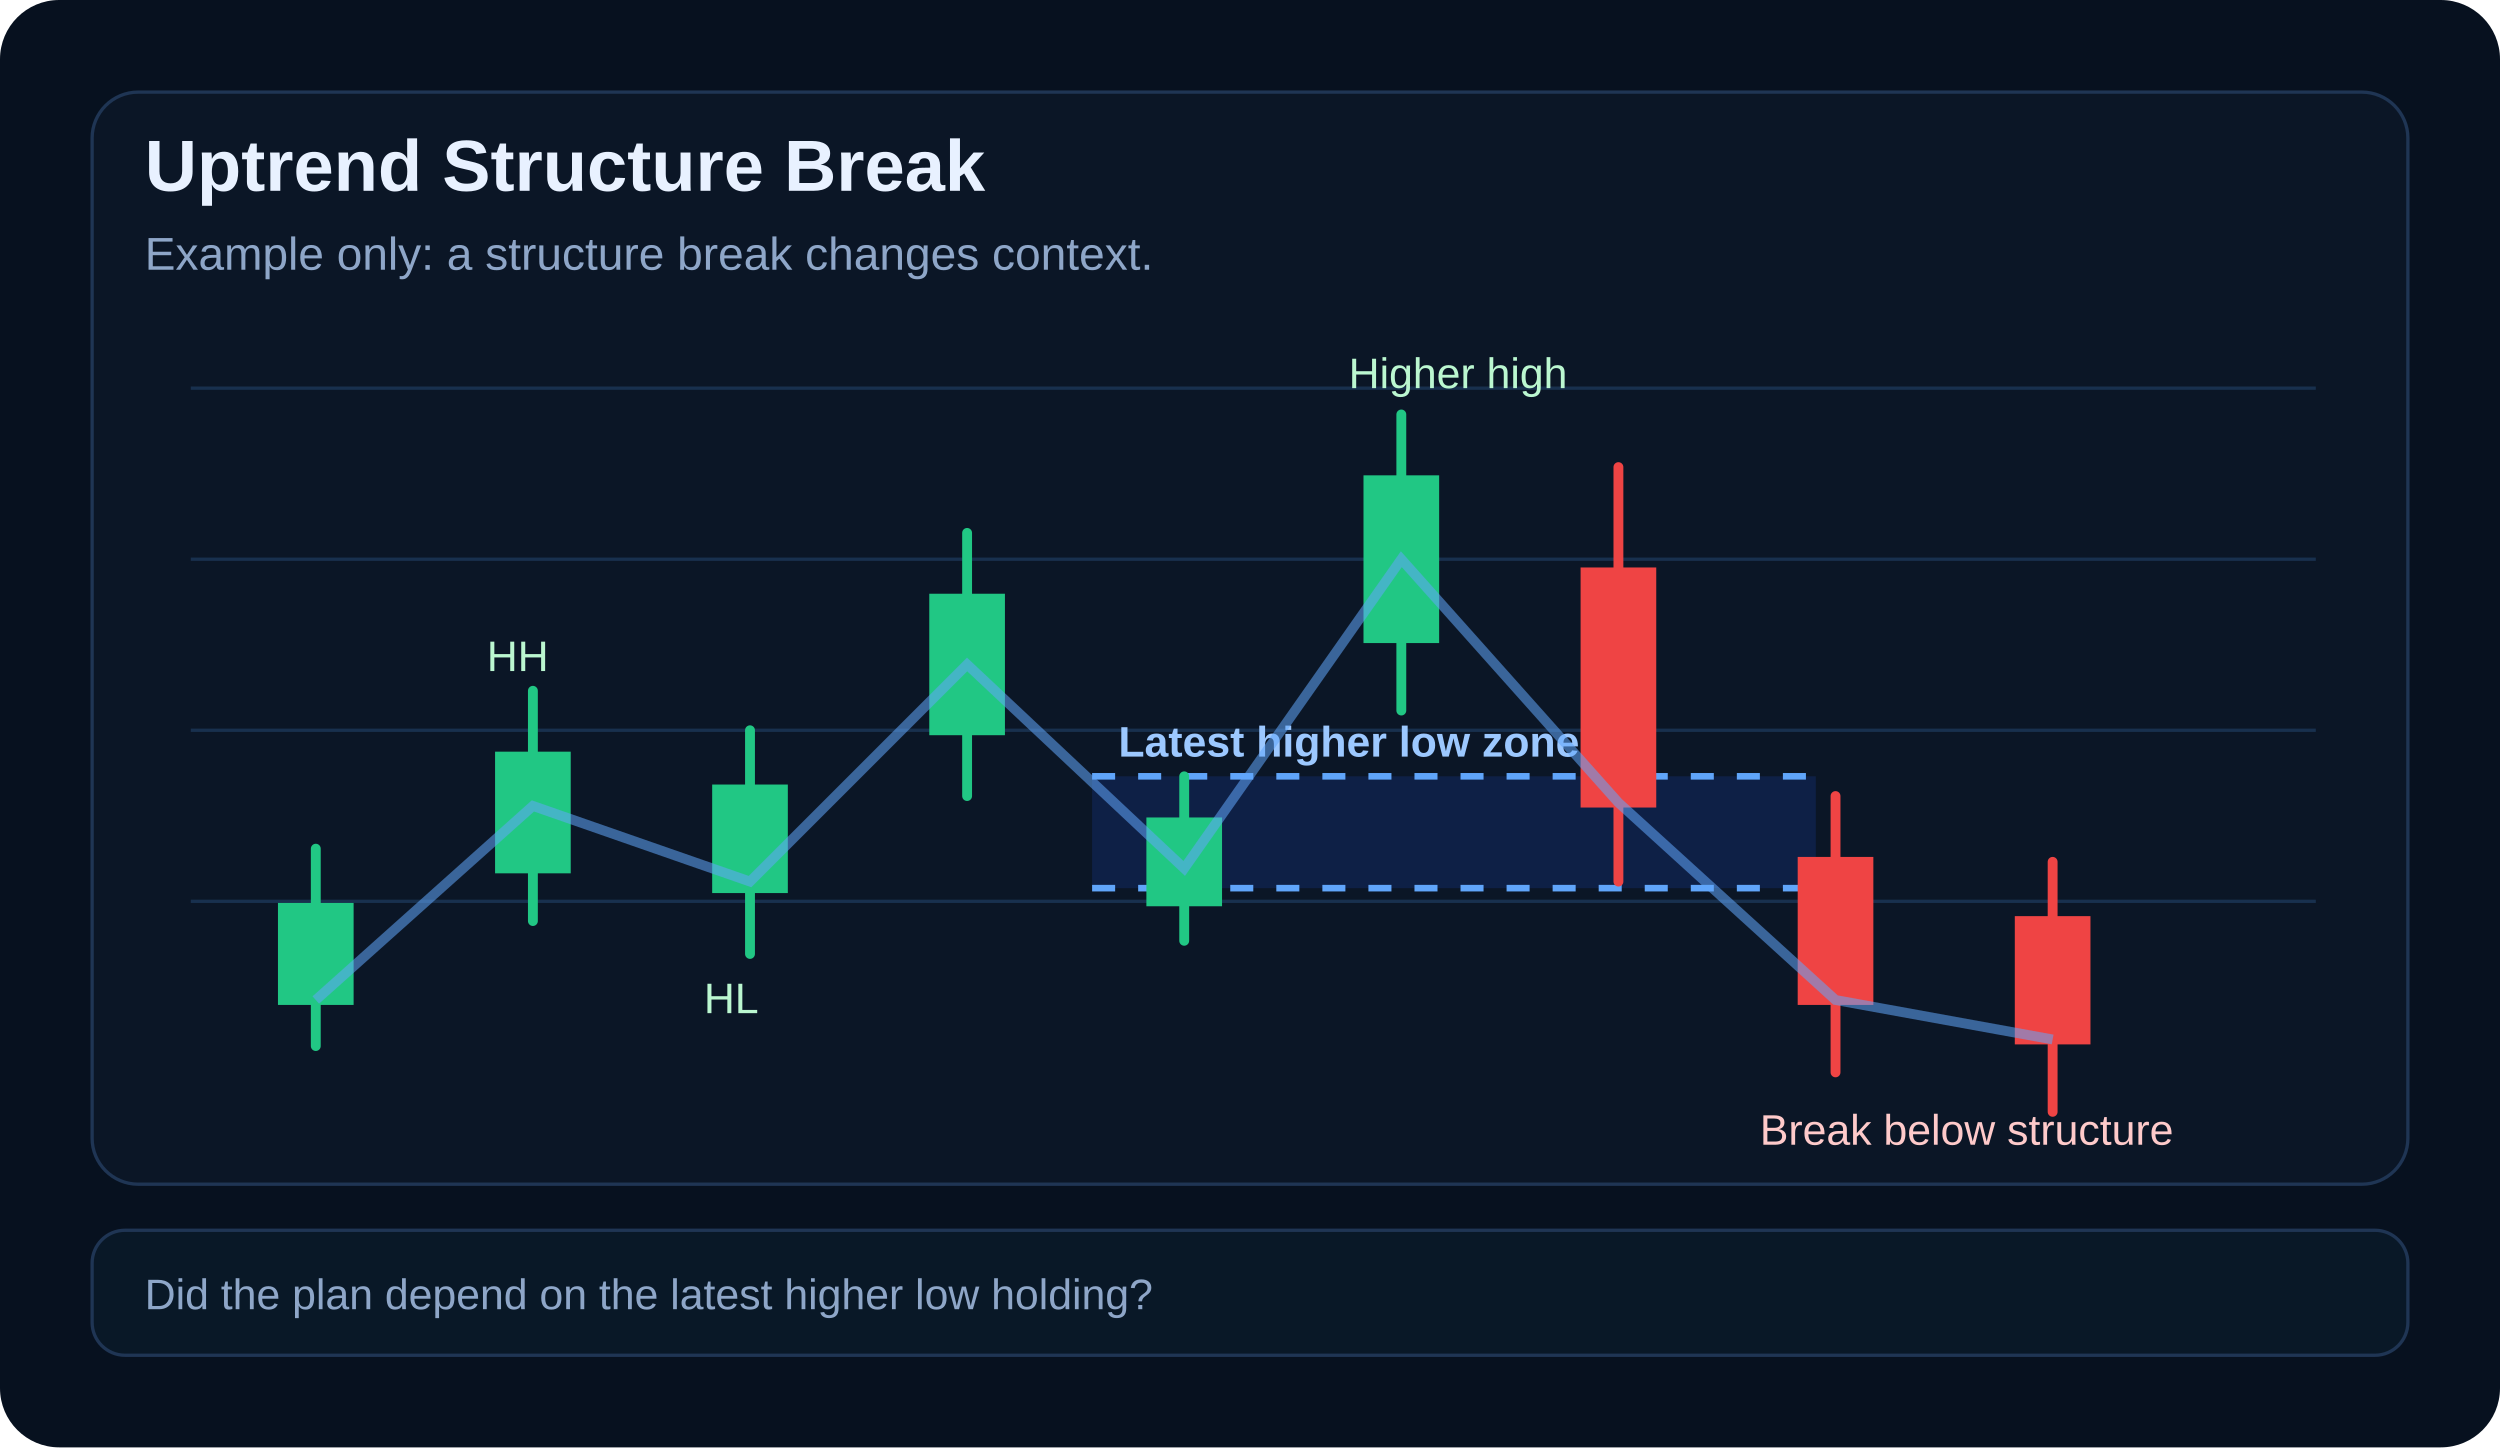
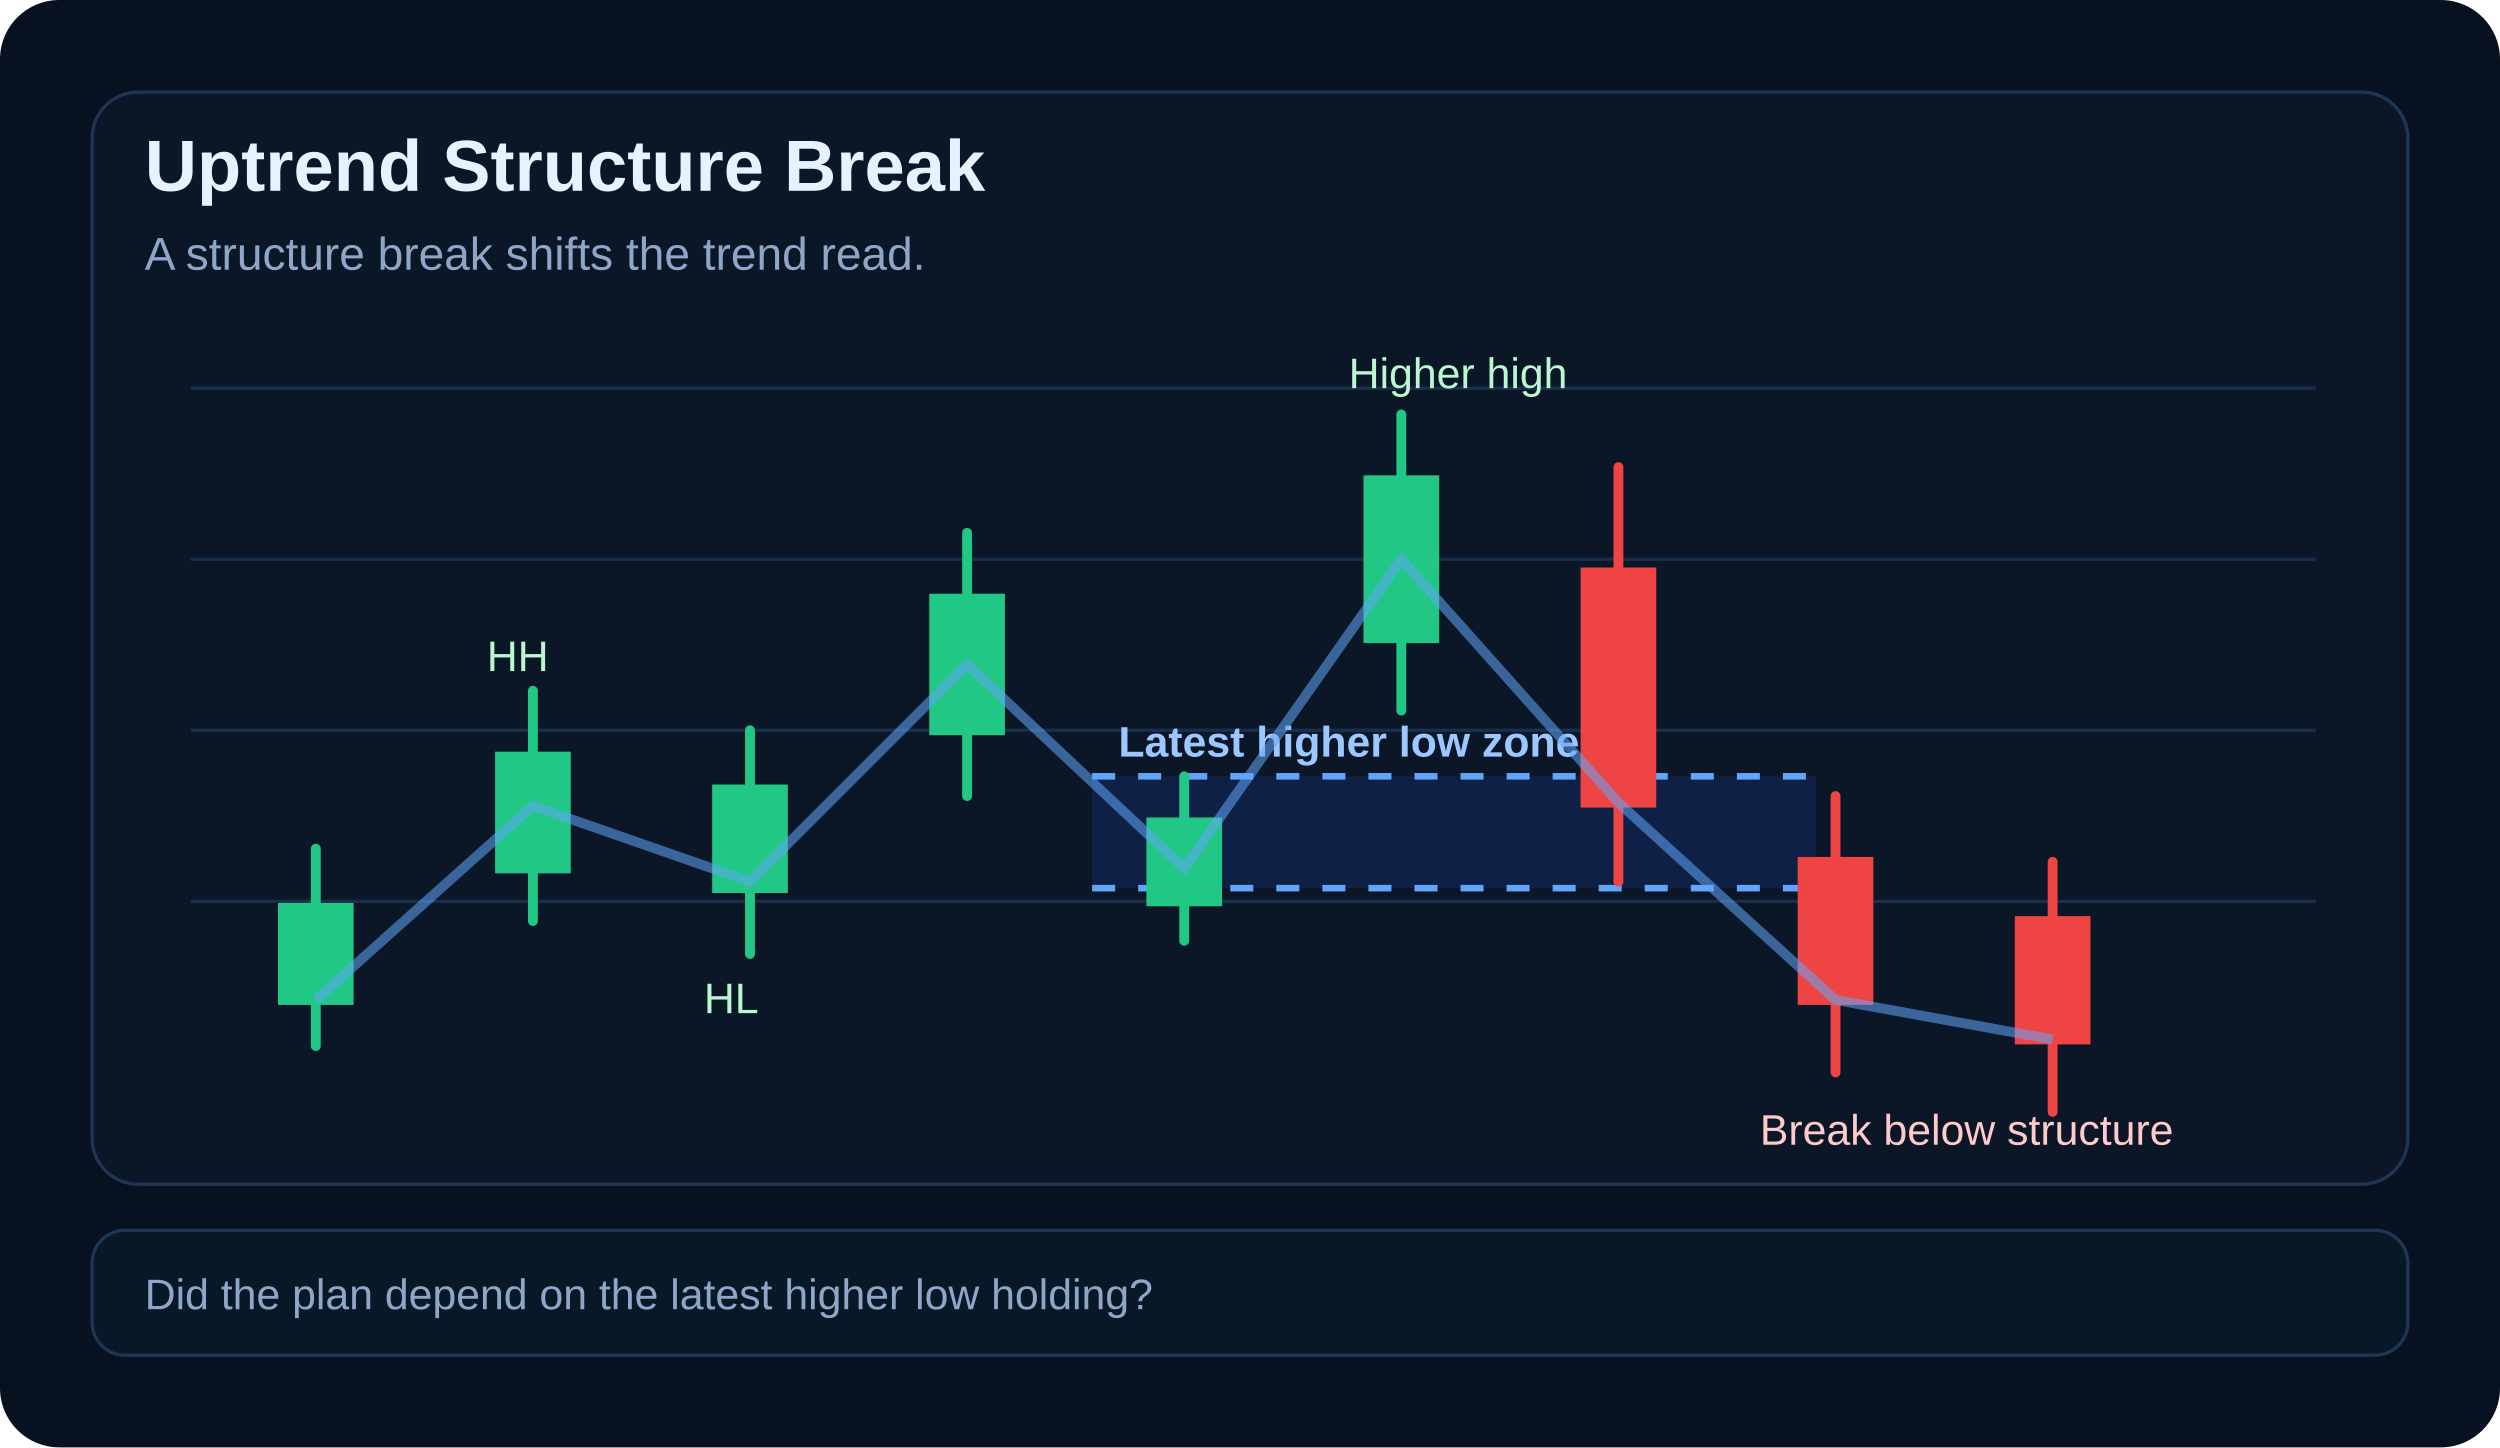
<svg xmlns="http://www.w3.org/2000/svg" viewBox="0 0 760 440" role="img" aria-labelledby="title desc">
  <rect width="760" height="440" rx="18" fill="#07111f" />
  <rect x="28" y="28" width="704" height="332" rx="14" fill="#0b1626" stroke="#1f3554" />
  <text x="44" y="58" fill="#e8f1ff" font-family="Arial, sans-serif" font-size="22" font-weight="700">Uptrend Structure Break</text>
-   <text x="44" y="82" fill="#8ea6c8" font-family="Arial, sans-serif" font-size="14">Example only: a structure break changes context.</text>
+   <text x="44" y="82" fill="#8ea6c8" font-family="Arial, sans-serif" font-size="14">A structure break shifts the trend read.</text>
  <g stroke="#18304e" stroke-width="1">
    <line x1="58" y1="118" x2="704" y2="118" />
    <line x1="58" y1="170" x2="704" y2="170" />
    <line x1="58" y1="222" x2="704" y2="222" />
    <line x1="58" y1="274" x2="704" y2="274" />
  </g>
  <rect x="332" y="236" width="220" height="34" fill="#1d4ed8" opacity=".18" />
  <line x1="332" y1="236" x2="552" y2="236" stroke="#60a5fa" stroke-width="2" stroke-dasharray="7 7" />
  <line x1="332" y1="270" x2="552" y2="270" stroke="#60a5fa" stroke-width="2" stroke-dasharray="7 7" />
  <text x="340" y="230" fill="#9cc8ff" font-family="Arial, sans-serif" font-size="13" font-weight="700">Latest higher low zone</text>
  <g stroke-linecap="round" stroke-width="3">
    <g stroke="#21c784" fill="#21c784">
      <line x1="96" y1="258" x2="96" y2="318" />
      <rect x="86" y="276" width="20" height="28" />
      <line x1="162" y1="210" x2="162" y2="280" />
      <rect x="152" y="230" width="20" height="34" />
      <line x1="228" y1="222" x2="228" y2="290" />
      <rect x="218" y="240" width="20" height="30" />
      <line x1="294" y1="162" x2="294" y2="242" />
      <rect x="284" y="182" width="20" height="40" />
      <line x1="360" y1="236" x2="360" y2="286" />
      <rect x="350" y="250" width="20" height="24" />
      <line x1="426" y1="126" x2="426" y2="216" />
      <rect x="416" y="146" width="20" height="48" />
    </g>
    <g stroke="#ef4444" fill="#ef4444">
      <line x1="492" y1="142" x2="492" y2="268" />
      <rect x="482" y="174" width="20" height="70" />
      <line x1="558" y1="242" x2="558" y2="326" />
      <rect x="548" y="262" width="20" height="42" />
      <line x1="624" y1="262" x2="624" y2="338" />
      <rect x="614" y="280" width="20" height="36" />
    </g>
  </g>
  <path d="M96 304 L162 245 L228 268 L294 202 L360 264 L426 170 L492 244 L558 304 L624 316" fill="none" stroke="#60a5fa" stroke-width="3" opacity=".55" />
  <text x="148" y="204" fill="#bbf7d0" font-family="Arial, sans-serif" font-size="13">HH</text>
  <text x="214" y="308" fill="#bbf7d0" font-family="Arial, sans-serif" font-size="13">HL</text>
  <text x="410" y="118" fill="#bbf7d0" font-family="Arial, sans-serif" font-size="13">Higher high</text>
  <text x="535" y="348" fill="#fecaca" font-family="Arial, sans-serif" font-size="13">Break below structure</text>
  <rect x="28" y="374" width="704" height="38" rx="10" fill="#091827" stroke="#1f3554" />
  <text x="44" y="398" fill="#8ea6c8" font-family="Arial, sans-serif" font-size="13">Did the plan depend on the latest higher low holding?</text>
</svg>
